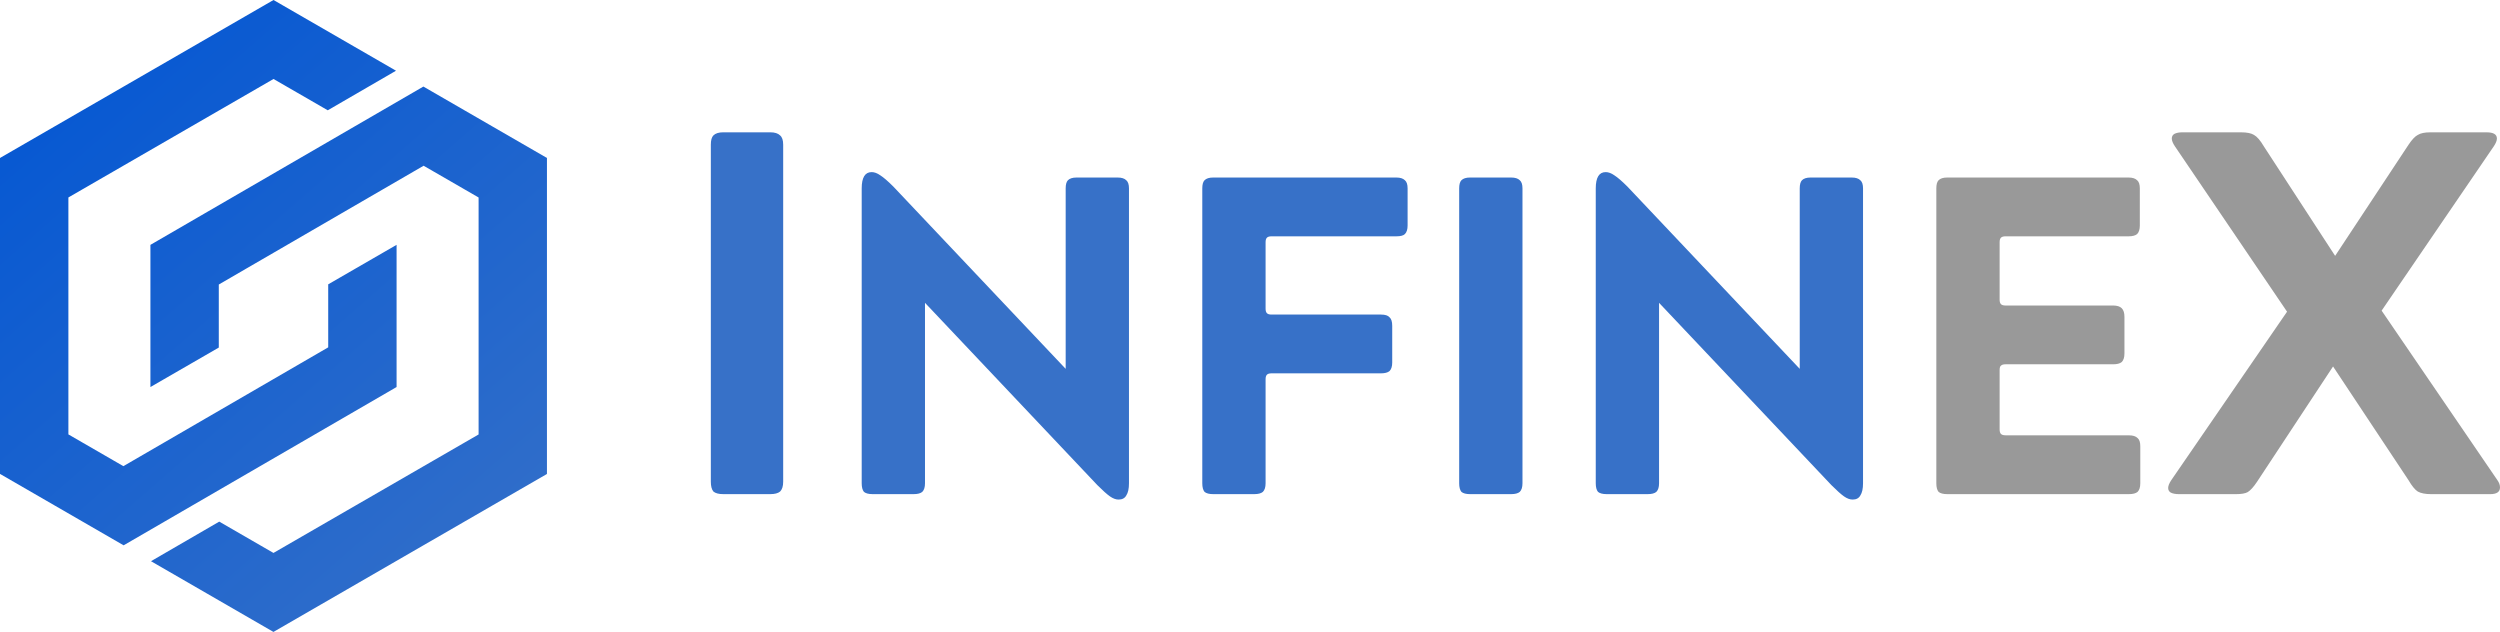
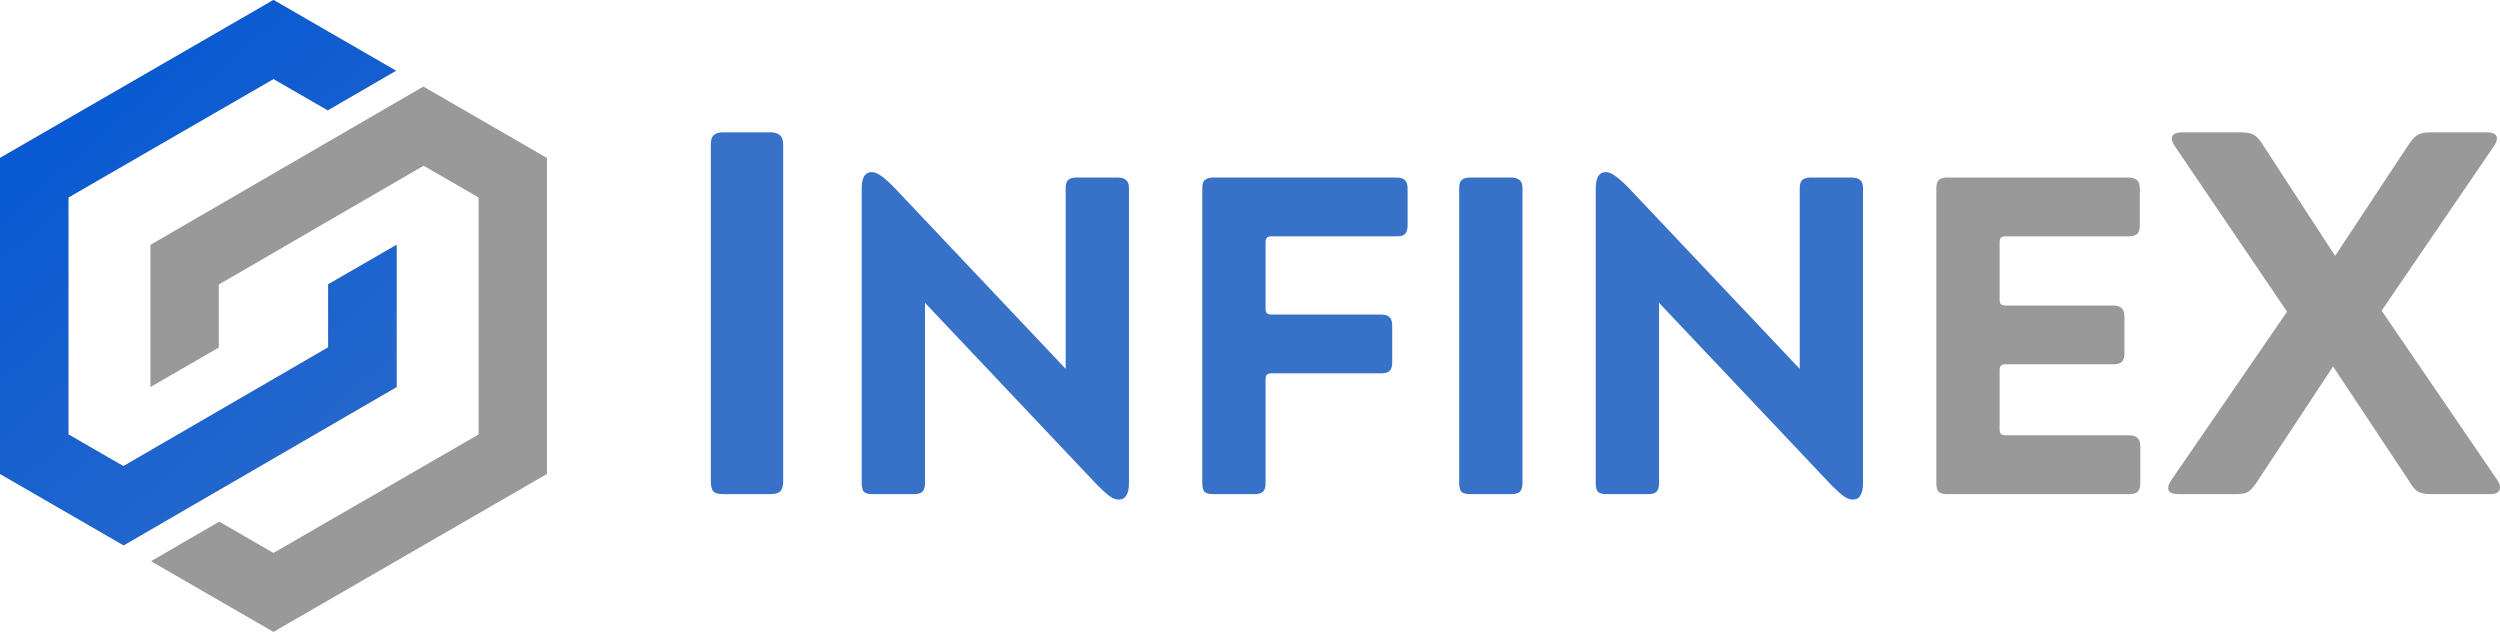
<svg xmlns="http://www.w3.org/2000/svg" xmlns:xlink="http://www.w3.org/1999/xlink" width="136.498mm" height="34.5mm" viewBox="0 0 136.498 34.5" version="1.1" id="svg2143">
  <defs id="defs2137">
    <rect x="142.239" y="13.526" width="461.509" height="140.64" id="rect7657" />
    <linearGradient id="linearGradient883">
      <stop style="stop-color:#0055d4;stop-opacity:1" offset="0" id="stop879" />
      <stop style="stop-color:#3771c8;stop-opacity:1" offset="1" id="stop881" />
    </linearGradient>
    <rect x="39.228" y="37.295" width="141.494" height="54.212" id="rect862" />
    <rect x="55.562" y="129.268" width="136.214" height="42.597" id="rect2708" />
    <rect x="55.562" y="129.268" width="123.117" height="43.934" id="rect2708-5" />
    <rect x="55.562" y="129.268" width="118.307" height="31.372" id="rect2725" />
    <rect x="55.562" y="129.268" width="136.214" height="42.597" id="rect2708-9" />
    <rect x="55.562" y="129.268" width="136.214" height="42.597" id="rect2761" />
    <rect x="55.562" y="129.268" width="123.117" height="43.934" id="rect2708-5-3" />
    <rect x="55.562" y="129.268" width="123.117" height="43.934" id="rect2764" />
    <linearGradient xlink:href="#linearGradient1002" id="linearGradient1004" x1="29.458" y1="135.994" x2="37.707" y2="156.262" gradientUnits="userSpaceOnUse" gradientTransform="translate(-20.70741,-129.2501)" />
    <linearGradient id="linearGradient1002">
      <stop style="stop-color:#326400;stop-opacity:1" offset="0" id="stop998" />
      <stop style="stop-color:#329600;stop-opacity:1" offset="1" id="stop1006" />
    </linearGradient>
    <linearGradient xlink:href="#linearGradient4507" id="linearGradient4509" x1="302.361" y1="398.268" x2="491.338" y2="724.252" gradientUnits="userSpaceOnUse" />
    <linearGradient id="linearGradient4507">
      <stop style="stop-color:#808080;stop-opacity:1" offset="0" id="stop4503" />
      <stop style="stop-color:#999999;stop-opacity:1" offset="1" id="stop4505" />
    </linearGradient>
    <linearGradient xlink:href="#linearGradient4477" id="linearGradient4479" x1="207.873" y1="496.861" x2="397.404" y2="630.514" gradientUnits="userSpaceOnUse" />
    <linearGradient id="linearGradient4477">
      <stop style="stop-color:#d40000;stop-opacity:1" offset="0" id="stop4473" />
      <stop style="stop-color:#ff0000;stop-opacity:1" offset="1" id="stop4475" />
    </linearGradient>
    <linearGradient xlink:href="#linearGradient4493" id="linearGradient4497" gradientUnits="userSpaceOnUse" x1="585.826" y1="626.514" x2="396.295" y2="492.861" />
    <linearGradient id="linearGradient4493">
      <stop style="stop-color:#00d400;stop-opacity:1" offset="0" id="stop4489" />
      <stop style="stop-color:#008000;stop-opacity:1" offset="1" id="stop4491" />
    </linearGradient>
    <linearGradient xlink:href="#linearGradient4507-9" id="linearGradient4509-8" x1="302.361" y1="398.268" x2="491.338" y2="724.252" gradientUnits="userSpaceOnUse" gradientTransform="matrix(0.07937478,0,0,0.07937478,-14.49984,-25.29993)" />
    <linearGradient id="linearGradient4507-9">
      <stop style="stop-color:#820082;stop-opacity:1" offset="0" id="stop4503-8" />
      <stop style="stop-color:#a0008c;stop-opacity:1" offset="1" id="stop4505-4" />
    </linearGradient>
    <linearGradient xlink:href="#linearGradient883" id="linearGradient4509-1" x1="189.343" y1="325.408" x2="289.343" y2="440.408" gradientUnits="userSpaceOnUse" gradientTransform="matrix(0.2967455,0,0,0.2980856,-55.86255,-96.77916)" />
    <linearGradient xlink:href="#linearGradient4477" id="linearGradient4479-2" x1="207.873" y1="496.861" x2="397.404" y2="630.514" gradientUnits="userSpaceOnUse" gradientTransform="matrix(0.07937504,0,0,0.07937504,-14.49994,-25.30009)" />
    <linearGradient xlink:href="#linearGradient4493" id="linearGradient4497-9" gradientUnits="userSpaceOnUse" x1="585.826" y1="626.514" x2="396.295" y2="492.861" gradientTransform="matrix(0.07937504,0,0,0.07937504,-14.49994,-25.30009)" />
+     <linearGradient xlink:href="#linearGradient883" id="linearGradient6375" gradientUnits="userSpaceOnUse" gradientTransform="matrix(0.2967455,0,0,0.2980856,-55.86255,-96.77917)" x1="189.343" y1="325.408" x2="289.343" y2="440.408" />
  </defs>
  <path d="m 42.761,26.302 q 0,0.367 -0.169,0.536 -0.169,0.141 -0.536,0.141 h -2.568 q -0.367,0 -0.536,-0.141 -0.141,-0.169 -0.141,-0.536 V 7.901 q 0,-0.367 0.141,-0.508 0.169,-0.169 0.536,-0.169 h 2.568 q 0.367,0 0.536,0.169 0.169,0.141 0.169,0.508 z" style="font-weight:600;font-size:106.667px;font-family:'Posterama 2001 W04';-inkscape-font-specification:'Posterama 2001 W04 Semi-Bold';white-space:pre;fill:#3771c8;stroke-width:1" id="path3173" />
  <path d="m 58.185,10.286 q 0,-0.321 0.123,-0.445 0.148,-0.148 0.469,-0.148 h 2.247 q 0.321,0 0.469,0.148 0.148,0.123 0.148,0.445 v 16.101 q 0,0.444 -0.148,0.667 -0.123,0.222 -0.42,0.222 -0.222,0 -0.469,-0.173 -0.247,-0.173 -0.691,-0.617 l -9.409,-9.952 v 9.853 q 0,0.321 -0.148,0.469 -0.148,0.123 -0.469,0.123 h -2.247 q -0.321,0 -0.469,-0.123 -0.123,-0.148 -0.123,-0.469 V 10.286 q 0,-0.889 0.543,-0.889 0.222,0 0.469,0.173 0.272,0.173 0.716,0.617 l 9.409,9.952 z" style="font-weight:600;font-size:93.333px;font-family:'Posterama 2001 W04';-inkscape-font-specification:'Posterama 2001 W04 Semi-Bold';white-space:pre;fill:#3771c8;stroke-width:1" id="path3175" />
  <path d="m 69.1,26.387 q 0,0.321 -0.148,0.469 -0.148,0.123 -0.469,0.123 h -2.247 q -0.321,0 -0.469,-0.123 -0.123,-0.148 -0.123,-0.469 V 10.286 q 0,-0.321 0.123,-0.445 0.148,-0.148 0.469,-0.148 h 10.001 q 0.321,0 0.469,0.148 0.148,0.123 0.148,0.445 v 2.025 q 0,0.321 -0.148,0.469 -0.123,0.123 -0.469,0.123 h -6.816 q -0.173,0 -0.247,0.074 -0.074,0.074 -0.074,0.247 v 3.63 q 0,0.173 0.074,0.247 0.074,0.074 0.247,0.074 h 5.976 q 0.346,0 0.469,0.148 0.148,0.123 0.148,0.469 v 2 q 0,0.321 -0.148,0.469 -0.148,0.123 -0.469,0.123 h -5.976 q -0.173,0 -0.247,0.074 -0.074,0.074 -0.074,0.247 z" style="font-weight:600;font-size:93.333px;font-family:'Posterama 2001 W04';-inkscape-font-specification:'Posterama 2001 W04 Semi-Bold';white-space:pre;fill:#3771c8;stroke-width:1" id="path3177" />
  <path d="m 83.126,26.387 q 0,0.321 -0.148,0.469 -0.148,0.123 -0.469,0.123 h -2.247 q -0.321,0 -0.469,-0.123 -0.123,-0.148 -0.123,-0.469 V 10.286 q 0,-0.321 0.123,-0.445 0.148,-0.148 0.469,-0.148 h 2.247 q 0.321,0 0.469,0.148 0.148,0.123 0.148,0.445 z" style="font-weight:600;font-size:93.333px;font-family:'Posterama 2001 W04';-inkscape-font-specification:'Posterama 2001 W04 Semi-Bold';white-space:pre;fill:#3771c8;stroke-width:1" id="path3179" />
  <path d="m 98.264,10.286 q 0,-0.321 0.123,-0.445 0.148,-0.148 0.469,-0.148 h 2.247 q 0.321,0 0.469,0.148 0.148,0.123 0.148,0.445 v 16.101 q 0,0.444 -0.148,0.667 -0.123,0.222 -0.42,0.222 -0.222,0 -0.469,-0.173 -0.247,-0.173 -0.691,-0.617 l -9.409,-9.952 v 9.853 q 0,0.321 -0.148,0.469 -0.148,0.123 -0.469,0.123 H 87.719 q -0.321,0 -0.469,-0.123 -0.123,-0.148 -0.123,-0.469 V 10.286 q 0,-0.889 0.543,-0.889 0.222,0 0.469,0.173 0.272,0.173 0.716,0.617 l 9.409,9.952 z" style="font-weight:600;font-size:93.333px;font-family:'Posterama 2001 W04';-inkscape-font-specification:'Posterama 2001 W04 Semi-Bold';white-space:pre;fill:#3771c8;stroke-width:1" id="path3181" />
-   <path d="m 116.241,23.769 q 0.321,0 0.469,0.148 0.148,0.123 0.148,0.445 v 2.025 q 0,0.321 -0.148,0.469 -0.148,0.123 -0.469,0.123 h -9.927 q -0.321,0 -0.469,-0.123 -0.123,-0.148 -0.123,-0.469 V 10.286 q 0,-0.321 0.123,-0.445 0.148,-0.148 0.469,-0.148 h 9.902 q 0.321,0 0.469,0.148 0.148,0.123 0.148,0.445 v 2.025 q 0,0.321 -0.148,0.469 -0.148,0.123 -0.469,0.123 h -6.717 q -0.173,0 -0.247,0.074 -0.074,0.074 -0.074,0.247 v 3.136 q 0,0.173 0.074,0.247 0.074,0.074 0.247,0.074 h 5.877 q 0.321,0 0.469,0.148 0.148,0.148 0.148,0.469 v 2 q 0,0.321 -0.148,0.469 -0.148,0.123 -0.469,0.123 h -5.877 q -0.173,0 -0.247,0.074 -0.074,0.049 -0.074,0.247 v 3.235 q 0,0.173 0.074,0.247 0.074,0.074 0.247,0.074 z" style="font-weight:600;font-size:93.333px;font-family:'Posterama 2001 W04';-inkscape-font-specification:'Posterama 2001 W04 Semi-Bold';font-variation-settings:normal;white-space:pre;opacity:1;vector-effect:none;fill:#999999;fill-opacity:1;stroke-width:1;stroke-linecap:butt;stroke-linejoin:miter;stroke-miterlimit:4;stroke-dasharray:none;stroke-dashoffset:0;stroke-opacity:1;-inkscape-stroke:none;stop-color:#000000;stop-opacity:1" id="path3183" />
+   <path d="m 116.241,23.769 q 0.321,0 0.469,0.148 0.148,0.123 0.148,0.445 v 2.025 q 0,0.321 -0.148,0.469 -0.148,0.123 -0.469,0.123 h -9.927 q -0.321,0 -0.469,-0.123 -0.123,-0.148 -0.123,-0.469 V 10.286 q 0,-0.321 0.123,-0.445 0.148,-0.148 0.469,-0.148 h 9.902 q 0.321,0 0.469,0.148 0.148,0.123 0.148,0.445 v 2.025 q 0,0.321 -0.148,0.469 -0.148,0.123 -0.469,0.123 h -6.717 q -0.173,0 -0.247,0.074 -0.074,0.074 -0.074,0.247 v 3.136 q 0,0.173 0.074,0.247 0.074,0.074 0.247,0.074 h 5.877 q 0.321,0 0.469,0.148 0.148,0.148 0.148,0.469 v 2 q 0,0.321 -0.148,0.469 -0.148,0.123 -0.469,0.123 h -5.877 q -0.173,0 -0.247,0.074 -0.074,0.049 -0.074,0.247 v 3.235 q 0,0.173 0.074,0.247 0.074,0.074 0.247,0.074 z" style="font-weight:600;font-size:93.333px;font-family:'Posterama 2001 W04';-inkscape-font-specification:'Posterama 2001 W04 Semi-Bold';white-space:pre;fill:#999999;stroke-width:1;font-variation-settings:normal;opacity:1;vector-effect:none;fill-opacity:1;stroke-linecap:butt;stroke-linejoin:miter;stroke-miterlimit:4;stroke-dasharray:none;stroke-dashoffset:0;stroke-opacity:1;-inkscape-stroke:none;stop-color:#000000;stop-opacity:1" id="path3183" />
  <path d="m 136.357,26.218 q 0.141,0.198 0.141,0.395 0,0.367 -0.536,0.367 h -3.217 q -0.48,0 -0.734,-0.141 -0.226,-0.141 -0.508,-0.621 l -4.12,-6.209 -4.149,6.294 q -0.282,0.423 -0.508,0.564 -0.198,0.113 -0.649,0.113 h -3.104 q -0.282,0 -0.452,-0.085 -0.141,-0.085 -0.141,-0.254 0,-0.169 0.169,-0.423 l 6.322,-9.2 -6.124,-9.031 q -0.169,-0.254 -0.169,-0.423 0,-0.169 0.141,-0.254 0.169,-0.085 0.423,-0.085 h 3.217 q 0.48,0 0.706,0.141 0.254,0.141 0.536,0.621 l 3.895,5.983 4.008,-6.068 q 0.282,-0.423 0.508,-0.536 0.226,-0.141 0.677,-0.141 h 3.076 q 0.564,0 0.564,0.339 0,0.169 -0.169,0.423 L 130.035,16.961 Z" style="font-weight:600;font-size:106.667px;font-family:'Posterama 2001 W04';-inkscape-font-specification:'Posterama 2001 W04 Semi-Bold';white-space:pre;fill:#999999;stroke-width:1" id="path3185" />
-   <path id="path847" style="font-variation-settings:normal;opacity:1;vector-effect:none;fill:url(#linearGradient4509-1);fill-opacity:1;stroke:none;stroke-width:3.914;stroke-linecap:butt;stroke-linejoin:miter;stroke-miterlimit:4;stroke-dasharray:none;stroke-dashoffset:0;stroke-opacity:1;-inkscape-stroke:none;stop-color:#000000;stop-opacity:1" d="M 14.933,0 0,8.625 V 25.875 l 6.75,3.899 3.726,-2.161 4.264,-2.473 6.913,-4.009 v -7.763 l -3.733,2.156 v 3.441 l -1.494,0.866 -1.494,0.867 -3.726,2.161 -2.235,1.297 -2.235,1.296 -3.002,-1.734 V 10.781 l 11.2,-6.469 2.961,1.71 3.726,-2.161 z m 8.183,4.726 -3.726,2.161 -4.264,2.473 -6.913,4.009 v 7.763 l 3.733,-2.156 v -3.441 l 1.494,-0.867 1.494,-0.866 3.725,-2.161 2.235,-1.296 2.235,-1.296 3.002,1.734 v 12.938 l -11.2,6.469 -2.961,-1.71 -3.726,2.161 6.686,3.862 14.933,-8.625 V 8.625 Z" />
+   <path id="path847" style="font-variation-settings:normal;opacity:1;vector-effect:none;fill:#999999;fill-opacity:1;stroke:none;stroke-width:1;stroke-linecap:butt;stroke-linejoin:miter;stroke-miterlimit:4;stroke-dasharray:none;stroke-dashoffset:0;stroke-opacity:1;-inkscape-stroke:none;stop-color:#000000;stop-opacity:1" d="M 14.933,0 0,8.625 V 25.875 l 6.75,3.899 3.726,-2.161 4.264,-2.473 6.913,-4.009 v -7.763 l -3.733,2.156 v 3.441 l -1.494,0.866 -1.494,0.867 -3.726,2.161 -2.235,1.297 -2.235,1.296 -3.002,-1.734 V 10.781 l 11.2,-6.469 2.961,1.71 3.726,-2.161 z m 8.183,4.726 -3.726,2.161 -4.264,2.473 -6.913,4.009 v 7.763 l 3.733,-2.156 v -3.441 l 1.494,-0.867 1.494,-0.866 3.725,-2.161 2.235,-1.296 2.235,-1.296 3.002,1.734 v 12.938 l -11.2,6.469 -2.961,-1.71 -3.726,2.161 6.686,3.862 14.933,-8.625 V 8.625 Z" />
+   <path id="path847-0" style="font-variation-settings:normal;fill:url(#linearGradient6375);fill-opacity:1;stroke:none;stroke-width:3.914;stroke-linecap:butt;stroke-linejoin:miter;stroke-miterlimit:4;stroke-dasharray:none;stroke-dashoffset:0;stroke-opacity:1;stop-color:#000000" d="M 14.932 0 L 0 8.625 L 0 25.875 L 6.75 29.774 L 10.476 27.613 L 14.74 25.141 L 21.652 21.132 L 21.652 13.369 L 17.919 15.525 L 17.919 18.966 L 16.425 19.832 L 14.931 20.699 L 11.206 22.86 L 8.97 24.156 L 6.735 25.453 L 3.733 23.719 L 3.733 10.781 L 14.932 4.312 L 17.893 6.022 L 21.619 3.862 L 14.932 0 z " />
</svg>
